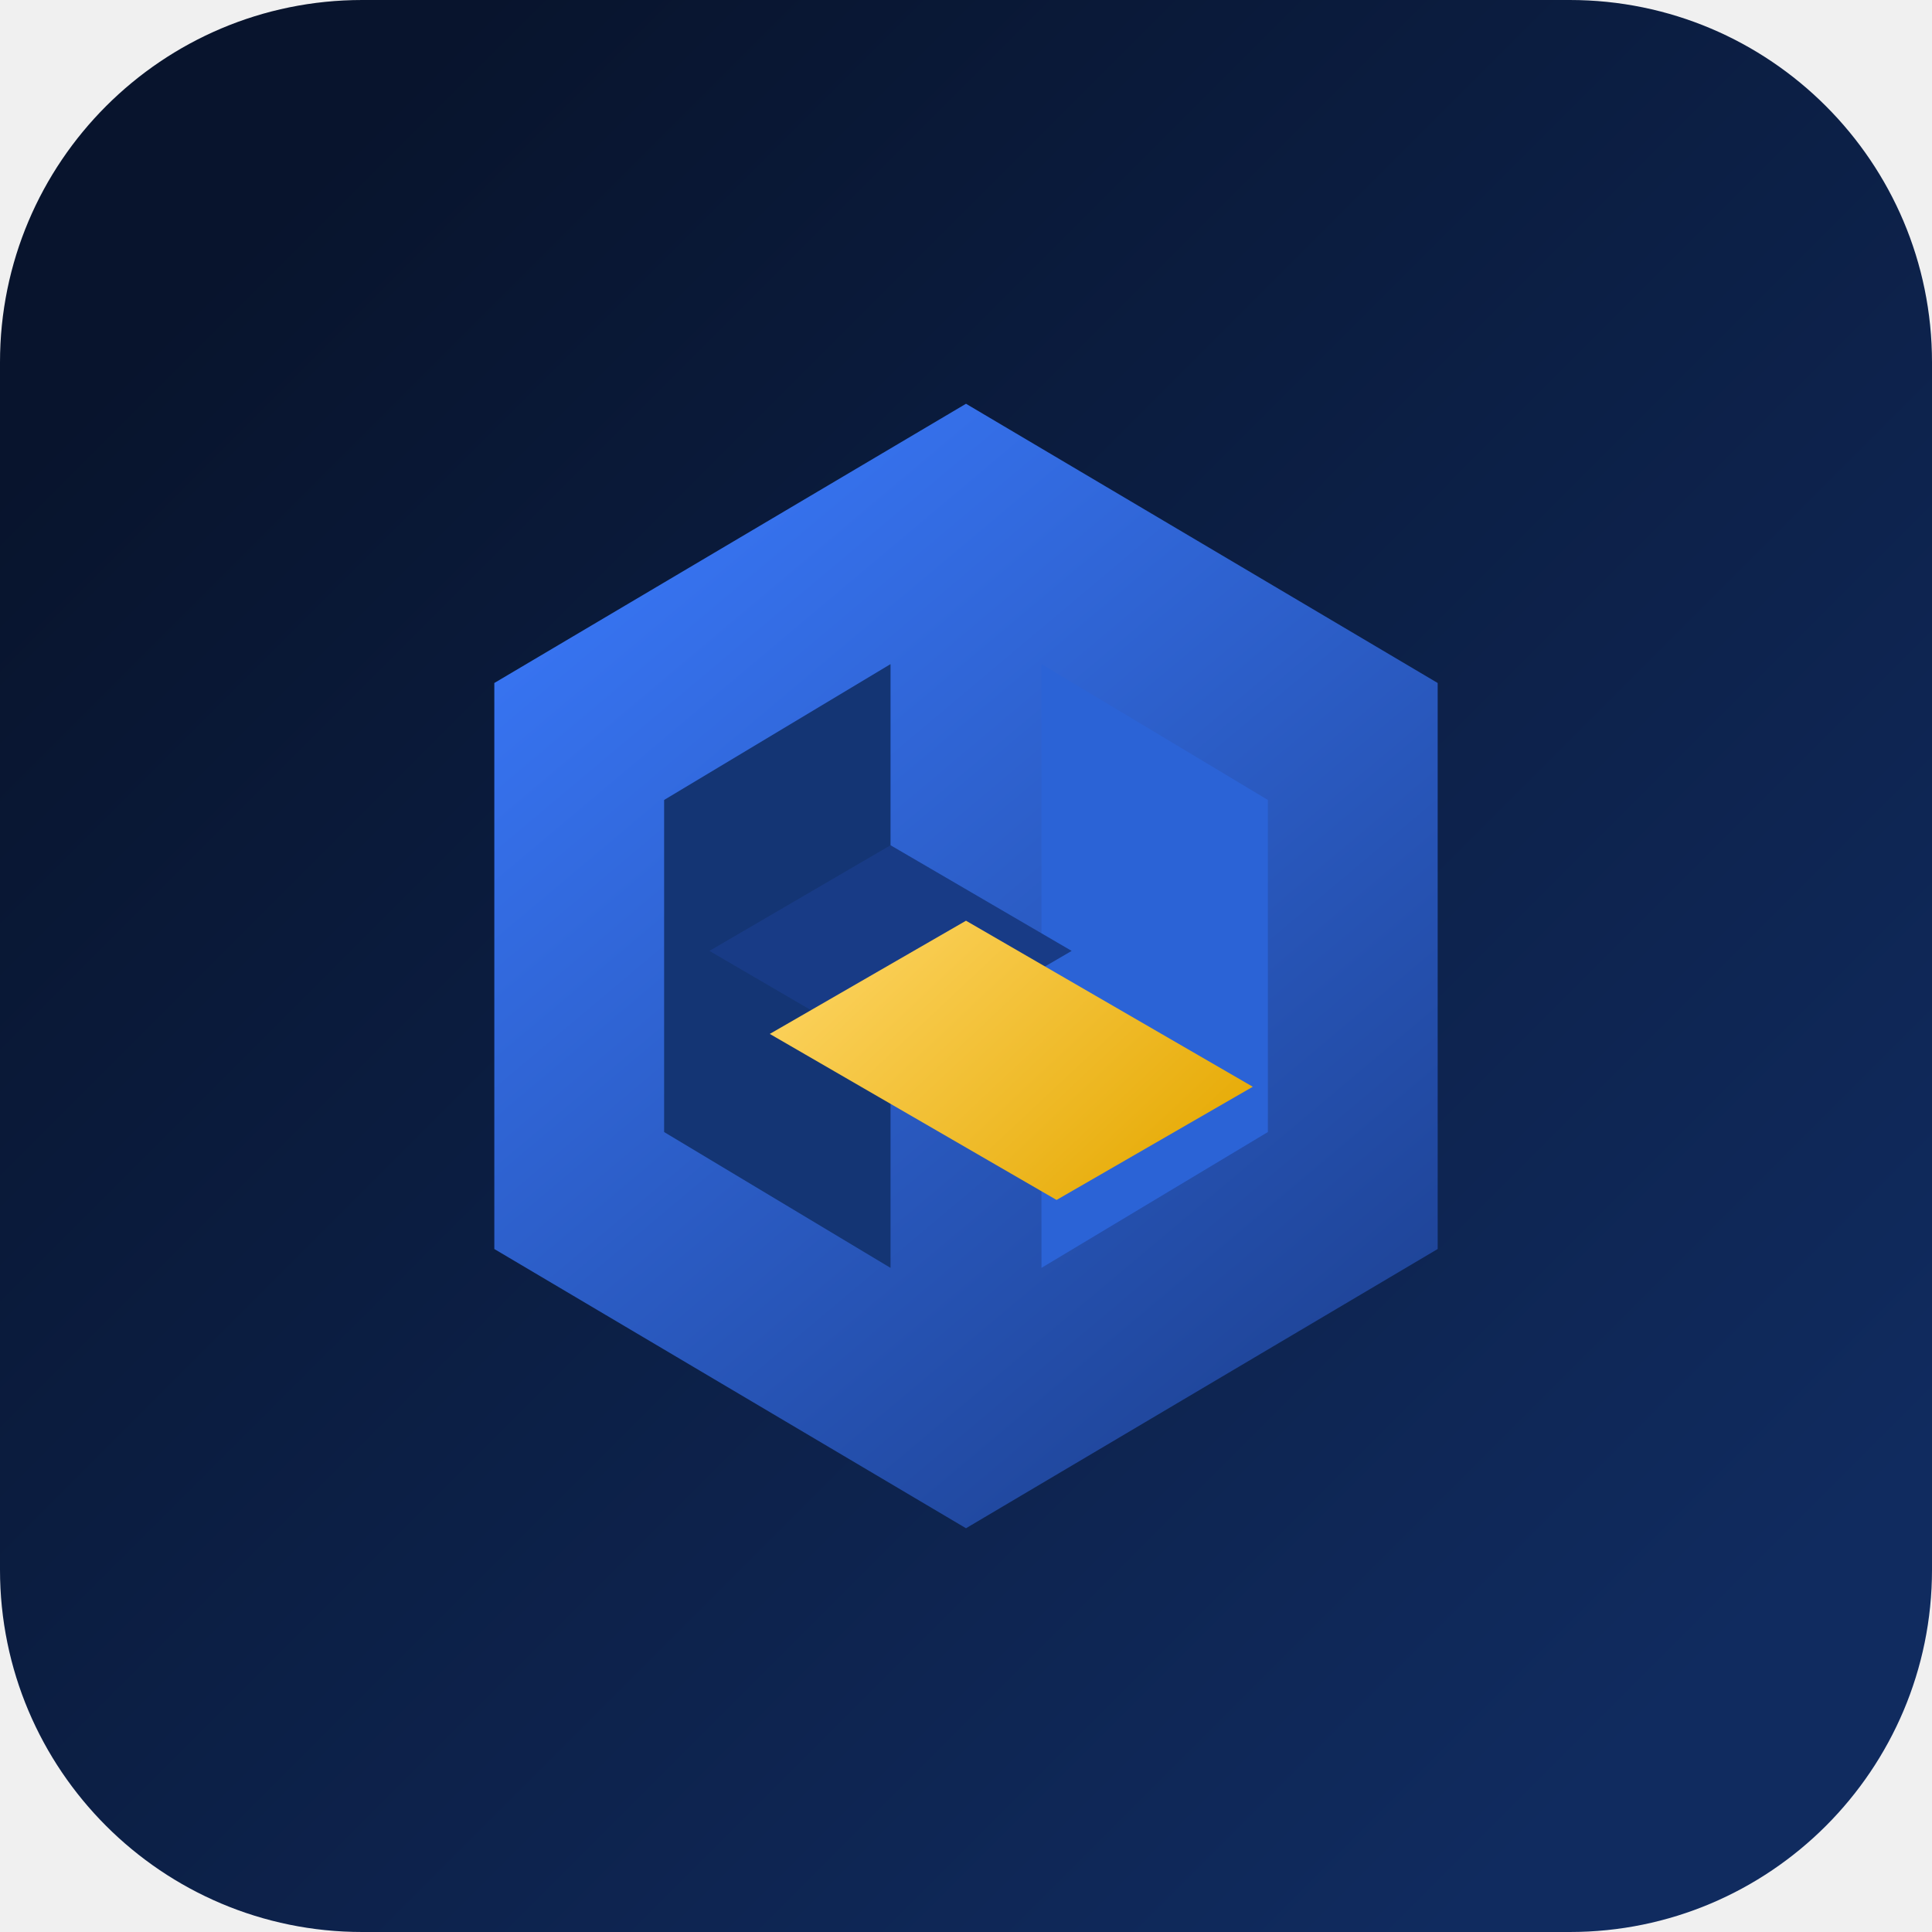
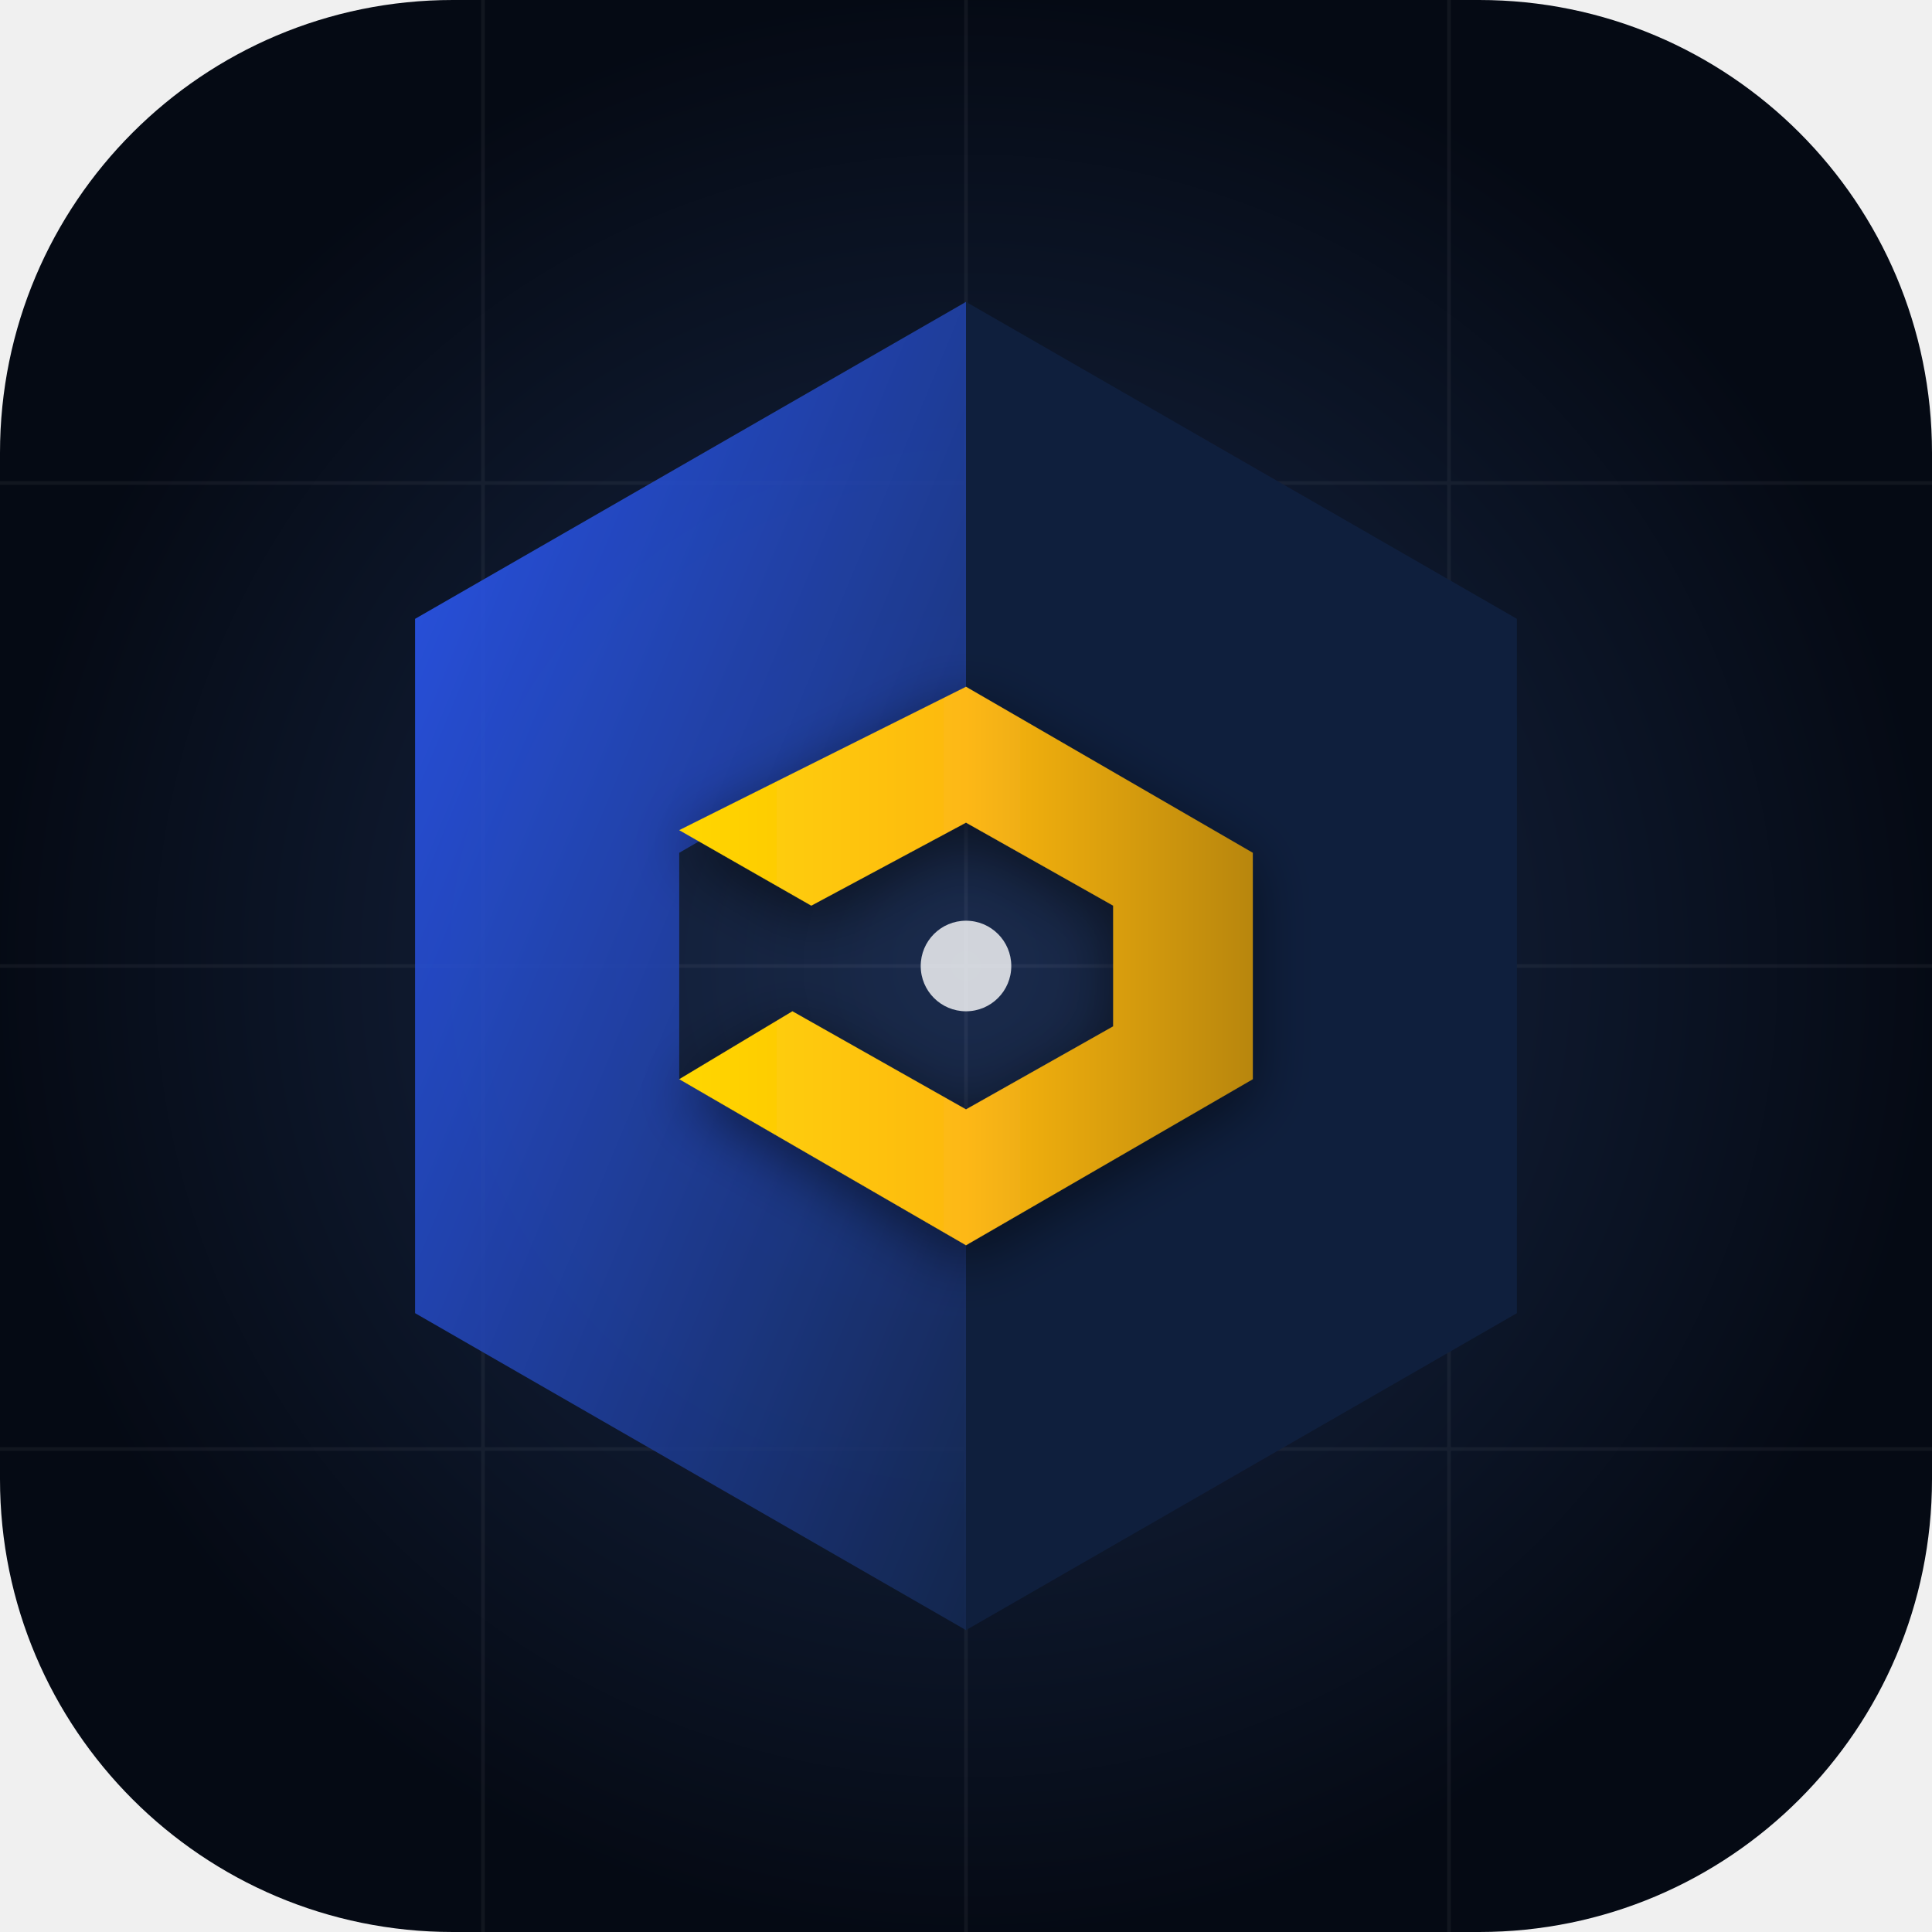
- <svg xmlns="http://www.w3.org/2000/svg" width="512" height="512" viewBox="0 0 512 512" fill="none" role="img" aria-label="PyFolds icon master">
+ <svg xmlns="http://www.w3.org/2000/svg" width="512" height="512" viewBox="0 0 512 512" fill="none">
  <defs>
-     <linearGradient id="bg" x1="64" y1="64" x2="448" y2="448" gradientUnits="userSpaceOnUse">
-       <stop stop-color="#08142D" />
-       <stop offset="1" stop-color="#102B5F" />
+     <radialGradient id="bg_grad" cx="50%" cy="50%" r="50%" fx="50%" fy="50%">
+       <stop offset="0%" stop-color="#1A2B4D" />
+       <stop offset="100%" stop-color="#050A14" />
+     </radialGradient>
+     <linearGradient id="fold_blue" x1="0%" y1="0%" x2="100%" y2="100%">
+       <stop offset="0%" stop-color="#2D5BFF" />
+       <stop offset="100%" stop-color="#142850" />
    </linearGradient>
-     <linearGradient id="core" x1="140" y1="112" x2="372" y2="388" gradientUnits="userSpaceOnUse">
-       <stop stop-color="#3B7BFF" />
-       <stop offset="1" stop-color="#1C3F8E" />
+     <linearGradient id="fold_gold" x1="0%" y1="0%" x2="100%" y2="0%">
+       <stop offset="0%" stop-color="#FFD700" />
+       <stop offset="50%" stop-color="#FDB813" />
+       <stop offset="100%" stop-color="#B8860B" />
    </linearGradient>
-     <linearGradient id="accent" x1="236" y1="212" x2="328" y2="310" gradientUnits="userSpaceOnUse">
-       <stop stop-color="#FFD86A" />
-       <stop offset="1" stop-color="#E5A800" />
-     </linearGradient>
+     <filter id="shadow" x="-20%" y="-20%" width="140%" height="140%">
+       <stop offset="0%" stop-color="#FFD86A" />
+       <feGaussianBlur in="SourceAlpha" stdDeviation="8" />
+       <feOffset dx="0" dy="4" />
+       <feComponentTransfer>
+         <feFuncA type="linear" slope="0.5" />
+       </feComponentTransfer>
+       <feMerge>
+         <feMergeNode />
+         <feMergeNode in="SourceGraphic" />
+       </feMerge>
+     </filter>
  </defs>
-   <rect x="0" y="0" width="512" height="512" rx="96" fill="url(#bg)" />
-   <path d="M131 181L256 107L381 181V331L256 405L131 331V181Z" fill="url(#core)" />
-   <path d="M176 212L236 176V336L176 300V212Z" fill="#143574" />
-   <path d="M276 176L336 212V300L276 336V176Z" fill="#2B63D6" />
-   <path d="M236 224L284 252L236 280L188 252L236 224Z" fill="#183B86" />
-   <path d="M256 244L332 288L280 318L204 274L256 244Z" fill="url(#accent)" />
+   <rect width="512" height="512" rx="120" fill="url(#bg_grad)" />
+   <path d="M0 128H512M0 256H512M0 384H512M128 0V512M256 0V512M384 0V512" stroke="white" stroke-opacity="0.05" stroke-width="1" />
+   <path d="M256 80L110 164V348L256 432V330L180 286V226L256 182V80Z" fill="url(#fold_blue)" opacity="0.9" />
+   <path d="M256 80L402 164V348L256 432V330L332 286V226L256 182V80Z" fill="#0F1F3D" />
+   <path d="M256 182L332 226V286L256 330L180 286L210 268L256 294L295 272V240L256 218L215 240L180 220L256 182Z" fill="url(#fold_gold)" filter="url(#shadow)" />
+   <circle cx="256" cy="256" r="12" fill="white" fill-opacity="0.8">
+     <animate attributeName="r" values="10;14;10" dur="3s" repeatCount="indefinite" />
+   </circle>
</svg>
